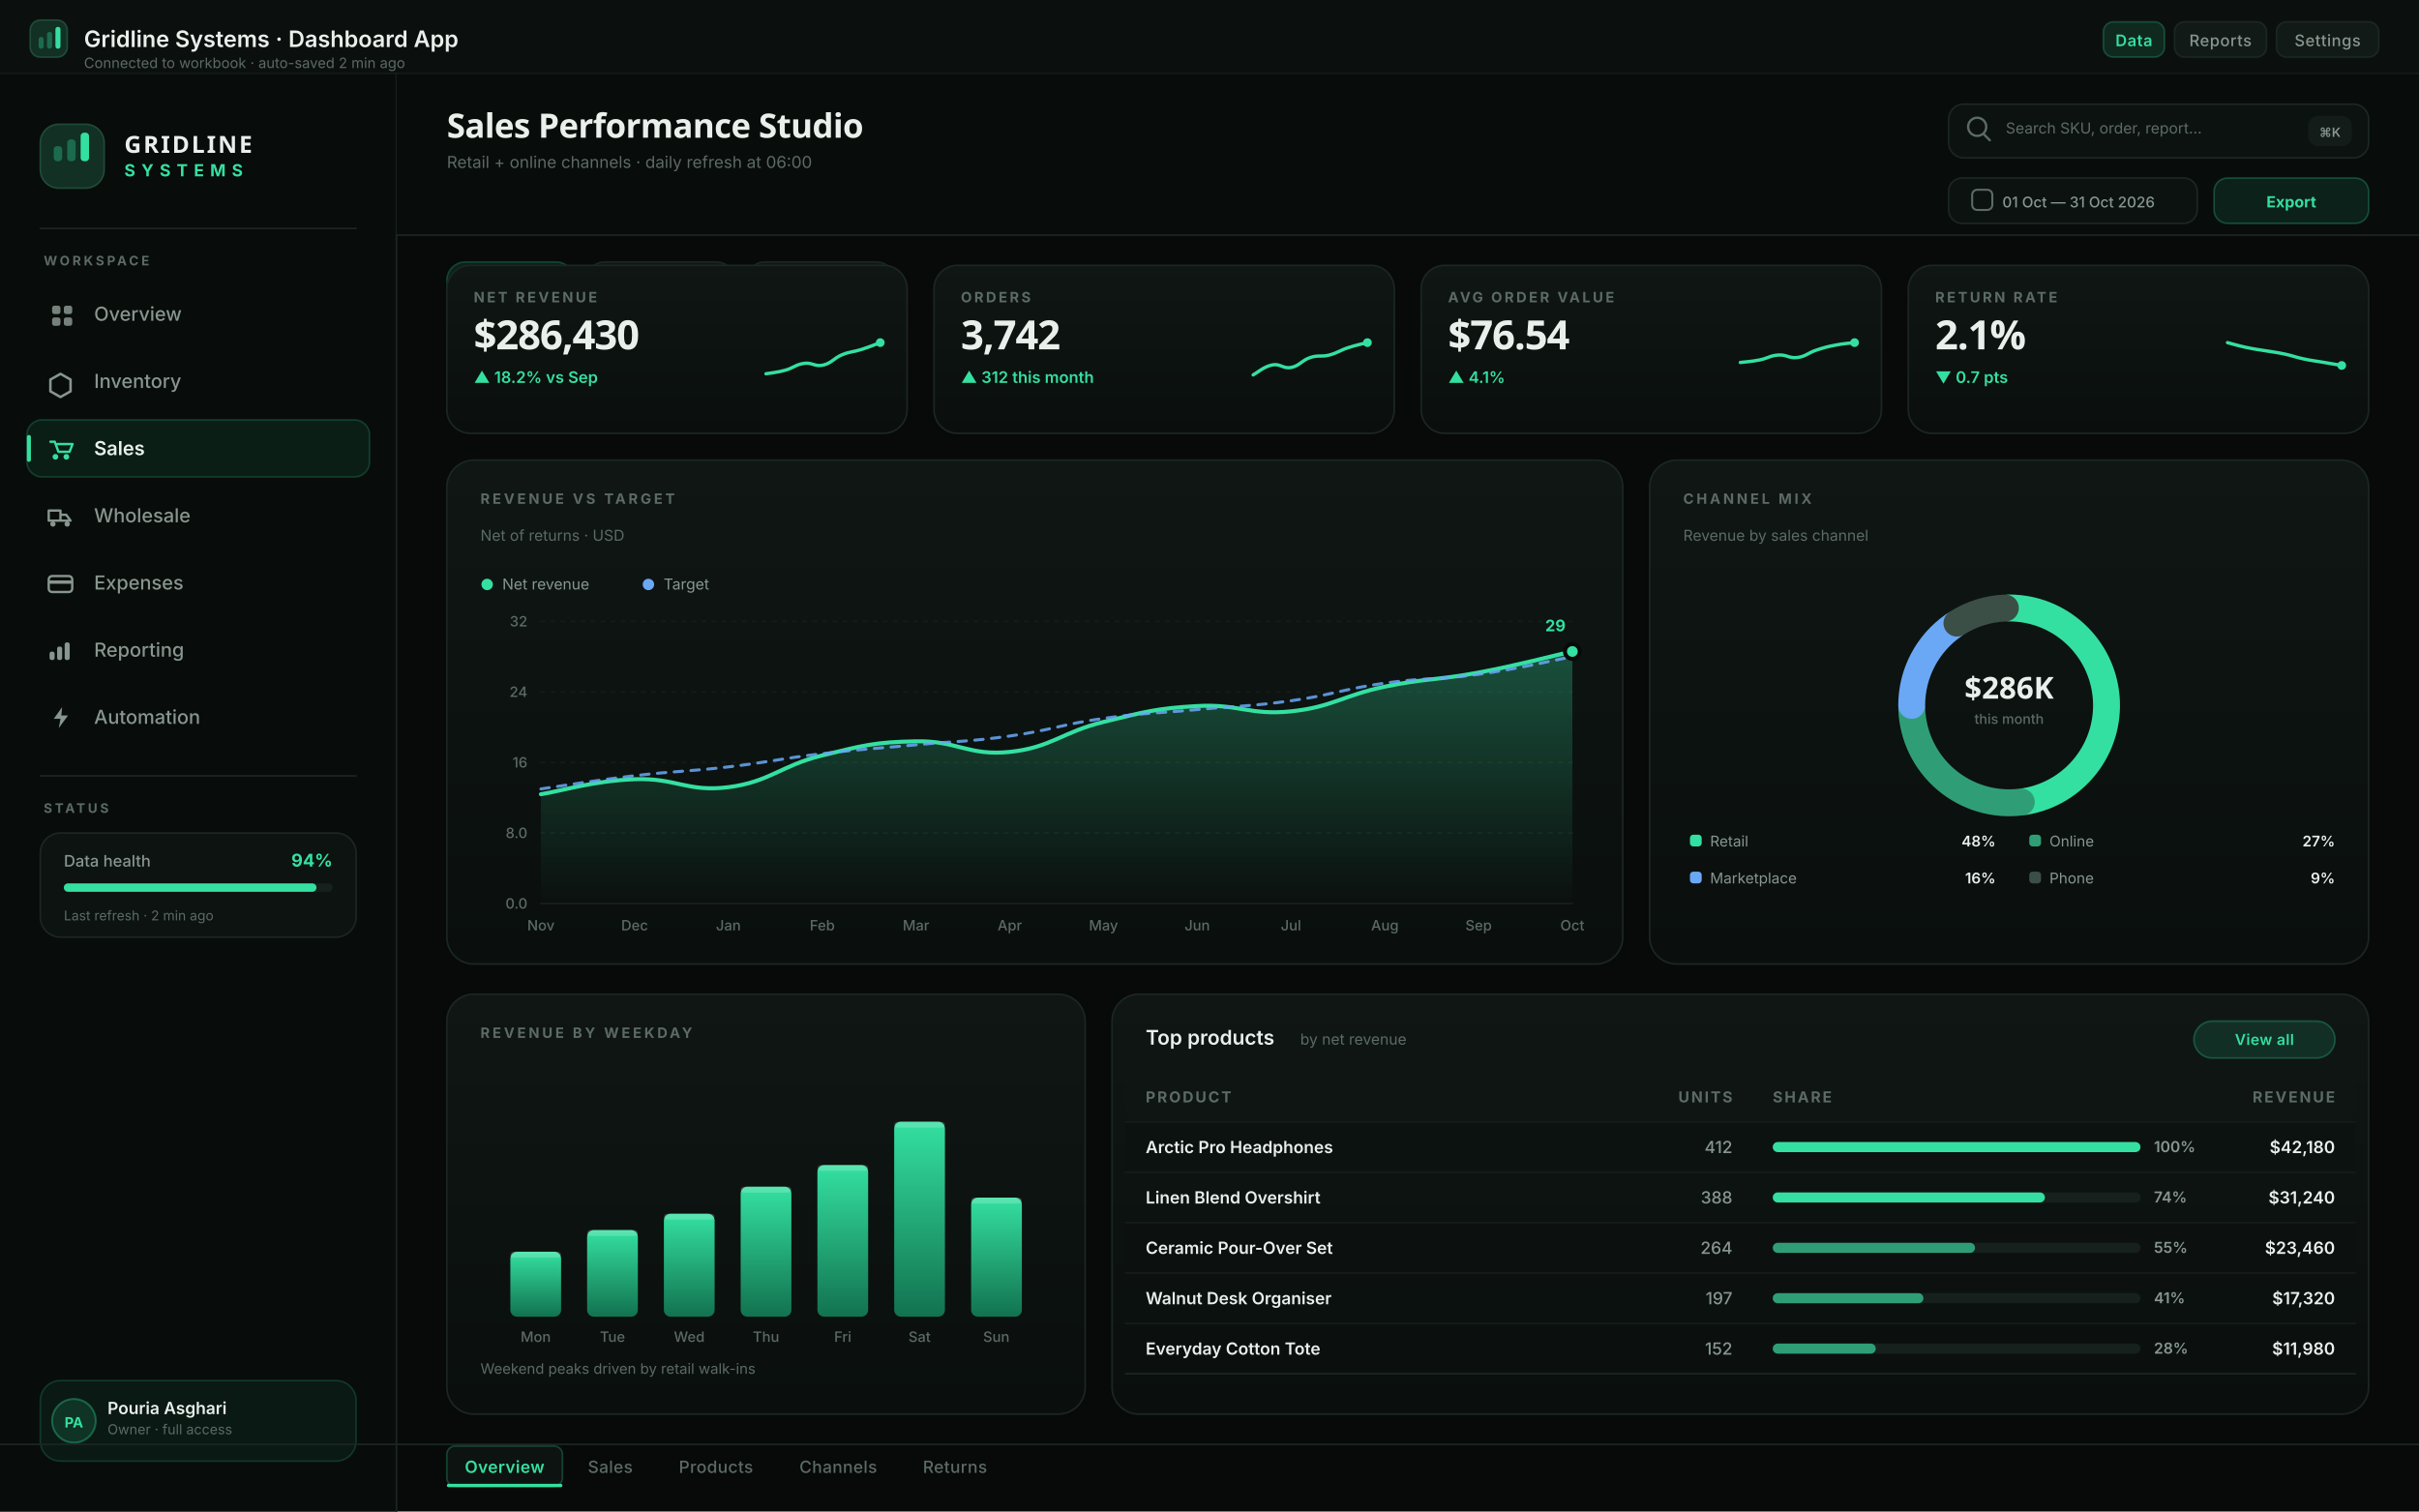
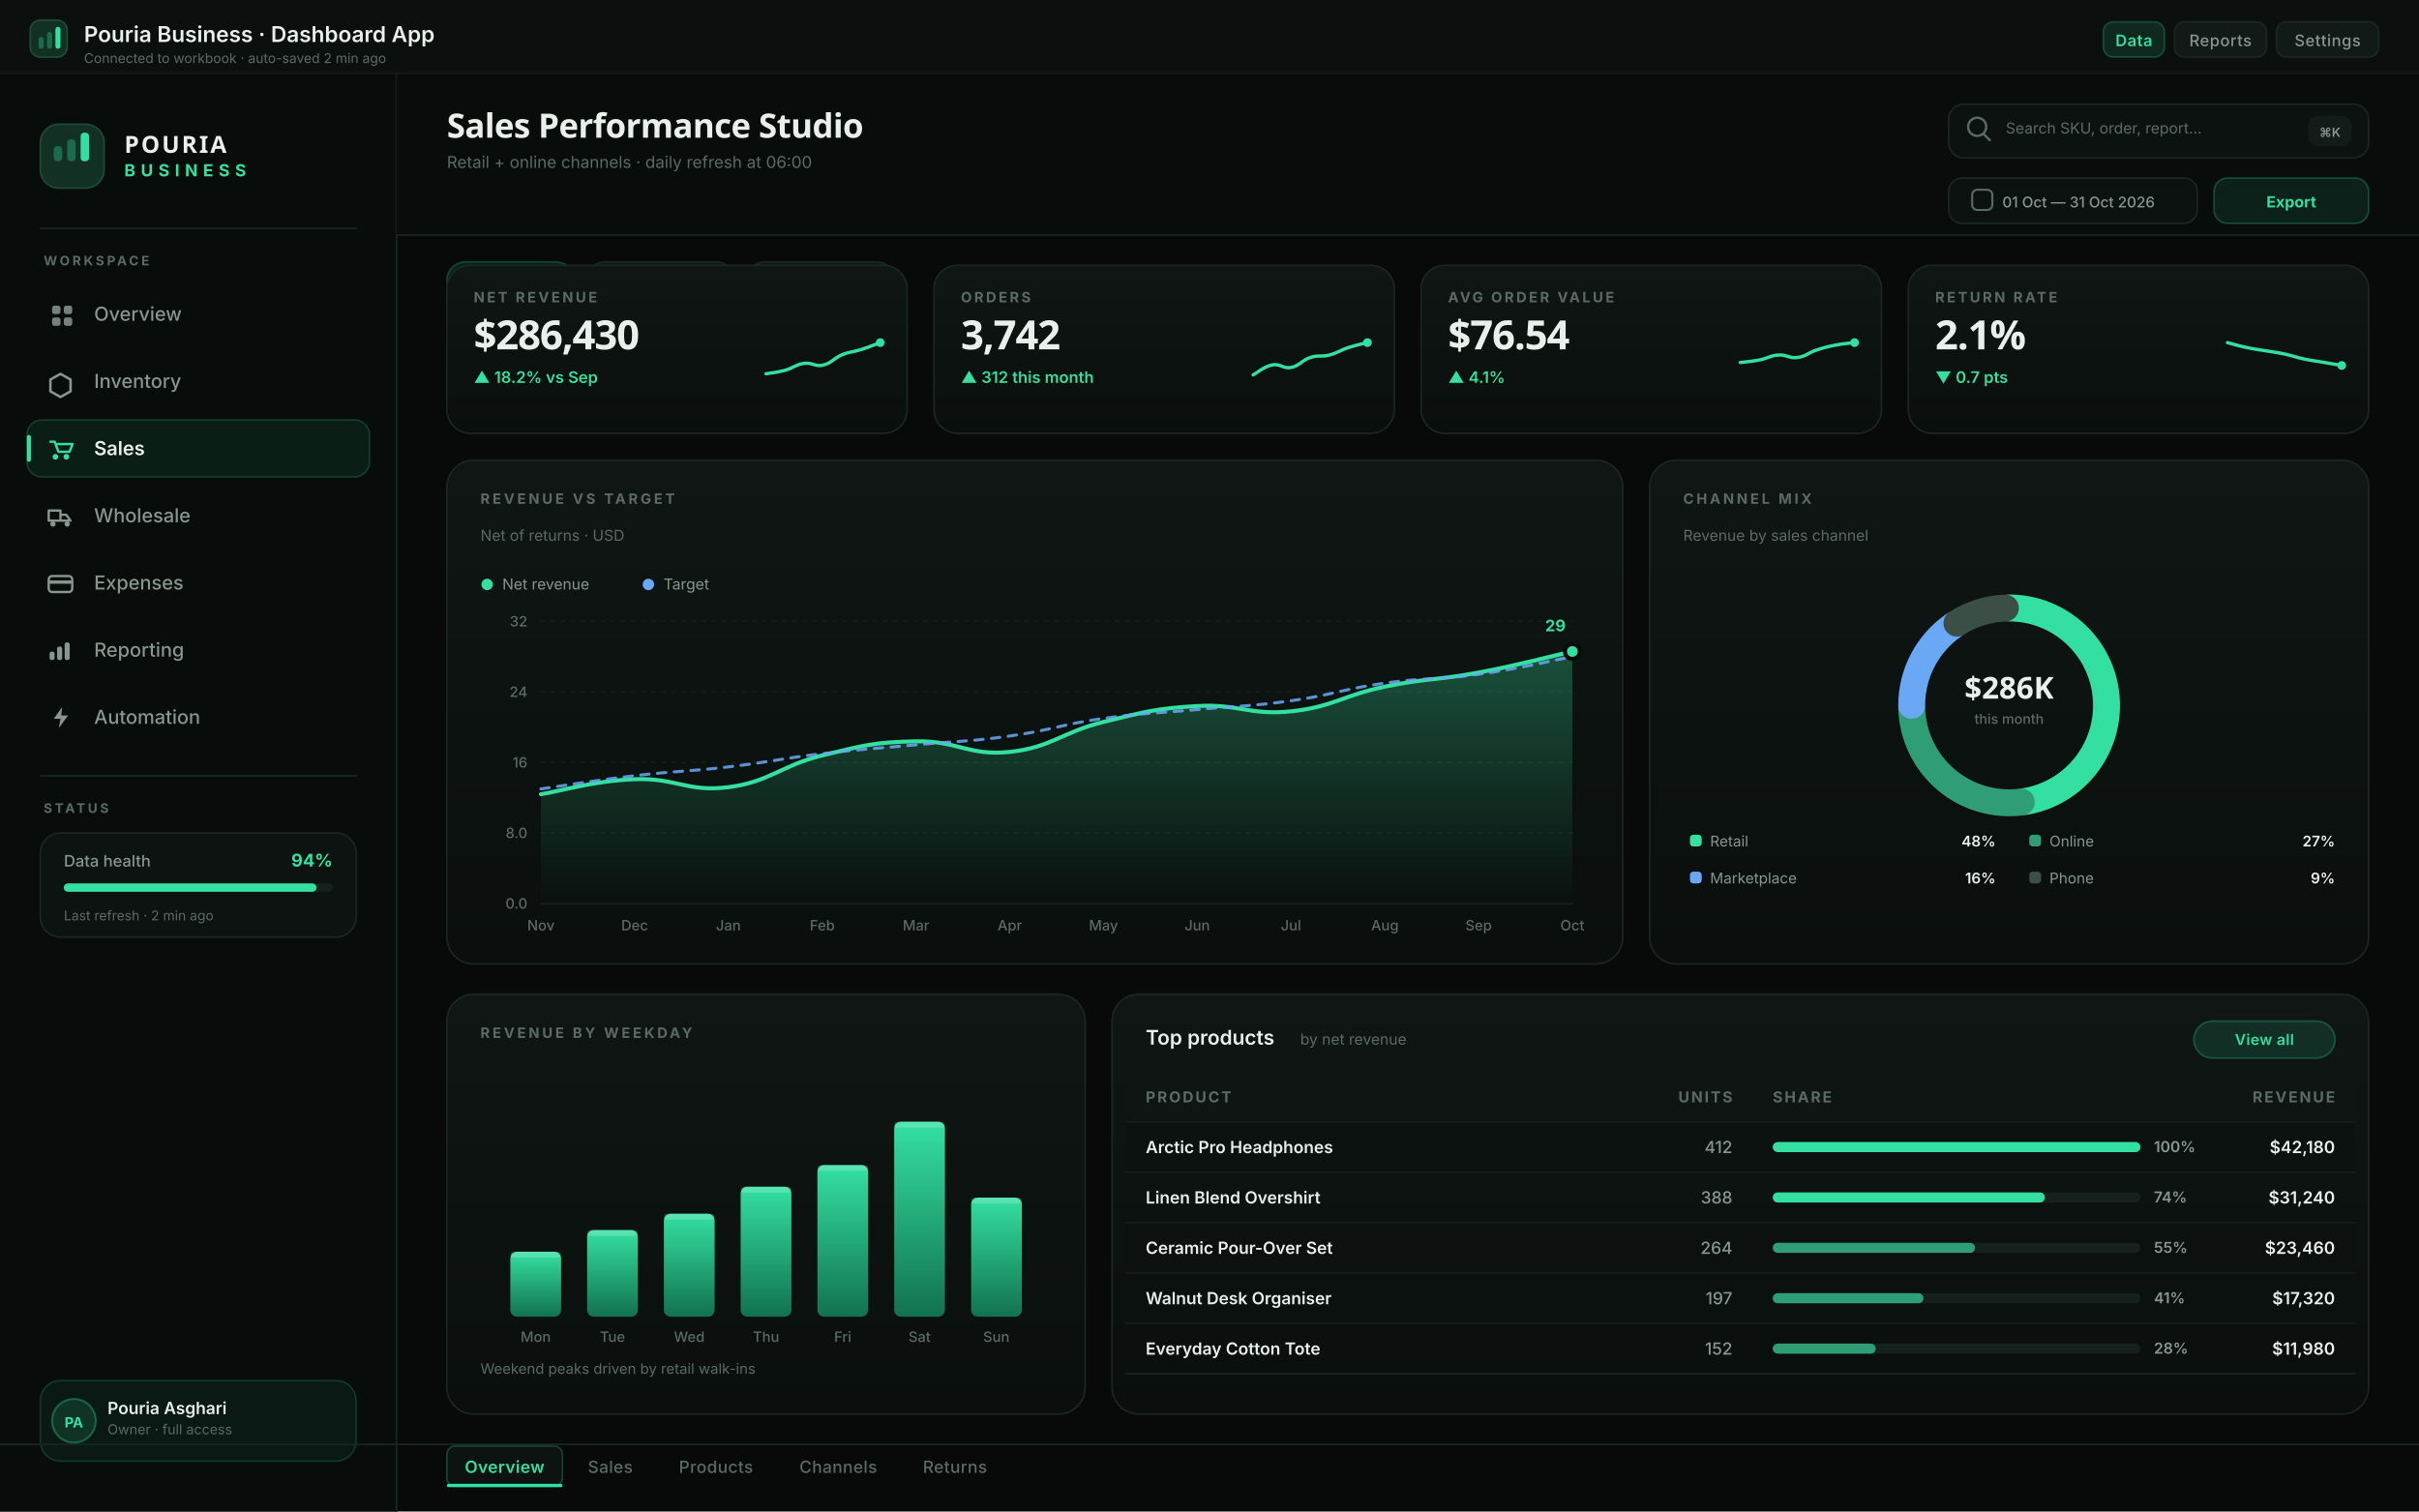
<svg xmlns="http://www.w3.org/2000/svg" width="1440" height="900" viewBox="0 0 1440 900" font-synthesis="none">
  <defs>
    <linearGradient id="fadeAcc" x1="0" y1="0" x2="0" y2="1">
      <stop offset="0" stop-color="#34e0a1" stop-opacity="0.30" />
      <stop offset="1" stop-color="#34e0a1" stop-opacity="0" />
    </linearGradient>
    <linearGradient id="fadeBlue" x1="0" y1="0" x2="0" y2="1">
      <stop offset="0" stop-color="#6aa8f6" stop-opacity="0.22" />
      <stop offset="1" stop-color="#6aa8f6" stop-opacity="0" />
    </linearGradient>
    <linearGradient id="accLine" x1="0" y1="0" x2="1" y2="0">
      <stop offset="0" stop-color="#1c6b4e" />
      <stop offset="1" stop-color="#34e0a1" />
    </linearGradient>
    <linearGradient id="panelGrad" x1="0" y1="0" x2="0" y2="1">
      <stop offset="0" stop-color="#0f1614" />
      <stop offset="1" stop-color="#0a0f0d" />
    </linearGradient>
    <linearGradient id="barGrad" x1="0" y1="1" x2="0" y2="0">
      <stop offset="0" stop-color="#12724f" />
      <stop offset="1" stop-color="#34e0a1" />
    </linearGradient>
    <filter id="glow" x="-40%" y="-40%" width="180%" height="180%">
      <feGaussianBlur stdDeviation="6" result="b" />
      <feMerge>
        <feMergeNode in="b" />
        <feMergeNode in="SourceGraphic" />
      </feMerge>
    </filter>
    <filter id="soft" x="-30%" y="-30%" width="160%" height="160%">
      <feGaussianBlur stdDeviation="14" />
    </filter>
    <clipPath id="cardClip">
      <rect x="0" y="0" width="4000" height="4000" rx="16" />
    </clipPath>
  </defs>
  <rect width="1440" height="900" fill="#070a09" />
  <rect x="0.0" y="0.0" width="1440.0" height="44.0" rx="0" fill="#0b100e" opacity="1" />
  <line x1="0.0" y1="44.0" x2="1440.0" y2="44.0" stroke="#1b2622" stroke-width="1" stroke-linecap="round" opacity="1" />
  <rect x="18.0" y="12.0" width="22.0" height="22.0" rx="6" fill="#123024" stroke="#1f4a38" stroke-width="1" opacity="1" />
  <rect x="23.0" y="22.0" width="3.0" height="7.0" rx="1.4" fill="#1c6b4e" opacity="1" />
  <rect x="28.0" y="19.0" width="3.0" height="10.0" rx="1.4" fill="#1c6b4e" opacity="1" />
  <rect x="33.0" y="16.0" width="3.0" height="13.0" rx="1.4" fill="#34e0a1" opacity="1" />
-   <text x="50.0" y="28.0" font-family="Inter" font-size="13.5" font-weight="600" fill="#e9f0ec" text-anchor="start" letter-spacing="0" opacity="1">Gridline Systems · Dashboard App</text>
-   <text x="50.0" y="40.5" font-family="Inter" font-size="8.5" font-weight="400" fill="#5c6a64" text-anchor="start" letter-spacing="0" opacity="1">Connected to workbook · auto-saved 2 min ago</text>
+   <text x="50.0" y="25.0" font-family="Inter" font-size="13" font-weight="600" fill="#e9f0ec" text-anchor="start" letter-spacing="0" opacity="1">Pouria Business · Dashboard App</text>
+   <text x="50.0" y="37.5" font-family="Inter" font-size="8" font-weight="400" fill="#5c6a64" text-anchor="start" letter-spacing="0" opacity="1">Connected to workbook · auto-saved 2 min ago</text>
  <rect x="1355.2" y="13.0" width="60.8" height="21.0" rx="6" fill="#121a17" stroke="#1b2622" stroke-width="1" opacity="1" />
  <text x="1385.6" y="27.5" font-family="Inter" font-size="9.5" font-weight="500" fill="#87968f" text-anchor="middle" letter-spacing="0.3" opacity="1">Settings</text>
  <rect x="1294.5" y="13.0" width="54.7" height="21.0" rx="6" fill="#121a17" stroke="#1b2622" stroke-width="1" opacity="1" />
  <text x="1321.8" y="27.5" font-family="Inter" font-size="9.5" font-weight="500" fill="#87968f" text-anchor="middle" letter-spacing="0.3" opacity="1">Reports</text>
  <rect x="1252.1" y="13.0" width="36.4" height="21.0" rx="6" fill="#34e0a11f" stroke="#34e0a13d" stroke-width="1" opacity="1" />
  <text x="1270.3" y="27.5" font-family="Inter" font-size="9.5" font-weight="600" fill="#34e0a1" text-anchor="middle" letter-spacing="0.3" opacity="1">Data</text>
  <rect x="0.0" y="44.0" width="236.0" height="856.0" rx="0" fill="#080c0a" opacity="1" />
  <line x1="236.0" y1="44.0" x2="236.0" y2="900.0" stroke="#1b2622" stroke-width="1" stroke-linecap="round" opacity="1" />
  <rect x="24.0" y="74.0" width="38.0" height="38.0" rx="11" fill="#123024" stroke="#1f4a38" stroke-width="1" opacity="1" />
  <rect x="32.0" y="87.0" width="5.0" height="9.0" rx="2" fill="#1c6b4e" opacity="1" />
  <rect x="40.0" y="83.0" width="5.0" height="13.0" rx="2" fill="#1c6b4e" opacity="1" />
  <rect x="48.0" y="79.0" width="5.0" height="17.0" rx="2" fill="#34e0a1" opacity="1" />
-   <text x="74.0" y="91.0" font-family="Space Grotesk" font-size="14" font-weight="700" fill="#e9f0ec" text-anchor="start" letter-spacing="1.2" opacity="1">GRIDLINE</text>
-   <text x="74.0" y="105.0" font-family="Inter" font-size="10" font-weight="700" fill="#34e0a1" text-anchor="start" letter-spacing="3.6" opacity="1">SYSTEMS</text>
+   <text x="74.0" y="91.0" font-family="Space Grotesk" font-size="14" font-weight="700" fill="#e9f0ec" text-anchor="start" letter-spacing="1.2" opacity="1">POURIA</text>
+   <text x="74.0" y="105.0" font-family="Inter" font-size="10" font-weight="700" fill="#34e0a1" text-anchor="start" letter-spacing="3.2" opacity="1">BUSINESS</text>
  <line x1="24.0" y1="136.0" x2="212.0" y2="136.0" stroke="#1b2622" stroke-width="1" stroke-linecap="round" opacity="1" />
  <text x="26.0" y="158.0" font-family="Inter" font-size="7.8" font-weight="700" fill="#5c6a64" text-anchor="start" letter-spacing="1.6" opacity="1">WORKSPACE</text>
  <rect x="31.0" y="182.0" width="5.0" height="5.0" rx="1.4" fill="#87968f" opacity="0.85" />
  <rect x="31.0" y="189.0" width="5.0" height="5.0" rx="1.4" fill="#87968f" opacity="0.85" />
  <rect x="38.0" y="182.0" width="5.0" height="5.0" rx="1.4" fill="#87968f" opacity="0.85" />
  <rect x="38.0" y="189.0" width="5.0" height="5.0" rx="1.4" fill="#87968f" opacity="0.85" />
  <text x="56.0" y="191.0" font-family="Inter" font-size="11.5" font-weight="500" fill="#87968f" text-anchor="start" letter-spacing="0" opacity="1">Overview</text>
  <path d="M30,226 l6,-3.4 6,3.4 v7 l-6,3.4 -6,-3.4z" fill="none" stroke="#87968f" stroke-width="1.5" stroke-linejoin="round" />
  <text x="56.0" y="231.0" font-family="Inter" font-size="11.5" font-weight="500" fill="#87968f" text-anchor="start" letter-spacing="0" opacity="1">Inventory</text>
  <rect x="16.0" y="250.0" width="204.0" height="34.0" rx="9" fill="#34e0a116" stroke="#34e0a133" stroke-width="1" opacity="1" />
  <rect x="16.0" y="259.0" width="2.4" height="16.0" rx="1.2" fill="#34e0a1" opacity="1" />
  <circle cx="33" cy="272" r="1.7" fill="#34e0a1" />
  <circle cx="39.5" cy="272" r="1.7" fill="#34e0a1" />
  <path d="M30,263 h2.6 l2.2,6 h6.6 l1.8,-4.6 h-9" fill="none" stroke="#34e0a1" stroke-width="1.4" stroke-linejoin="round" stroke-linecap="round" />
  <text x="56.0" y="271.0" font-family="Inter" font-size="11.5" font-weight="600" fill="#e9f0ec" text-anchor="start" letter-spacing="0" opacity="1">Sales</text>
  <path d="M29,304 h7 v6 h-7z M36,306.5 h3.4 l2.6,3.5 v0 h-6z" fill="none" stroke="#87968f" stroke-width="1.4" stroke-linejoin="round" />
  <circle cx="31.5" cy="312" r="1.6" fill="#87968f" />
  <circle cx="40" cy="312" r="1.6" fill="#87968f" />
  <text x="56.0" y="311.0" font-family="Inter" font-size="11.5" font-weight="500" fill="#87968f" text-anchor="start" letter-spacing="0" opacity="1">Wholesale</text>
  <rect x="29.0" y="343.0" width="14.0" height="9.5" rx="2" fill="none" stroke="#87968f" stroke-width="1.4" opacity="1" />
  <rect x="29.0" y="345.6" width="14.0" height="2.0" rx="1" fill="#87968f" opacity="1" />
  <text x="56.0" y="351.0" font-family="Inter" font-size="11.5" font-weight="500" fill="#87968f" text-anchor="start" letter-spacing="0" opacity="1">Expenses</text>
  <rect x="29.5" y="388.0" width="3.0" height="5.0" rx="1.2" fill="#87968f" opacity="1" />
  <rect x="34.0" y="385.0" width="3.0" height="8.0" rx="1.2" fill="#87968f" opacity="1" />
  <rect x="38.5" y="382.5" width="3.0" height="10.5" rx="1.2" fill="#87968f" opacity="1" />
  <text x="56.0" y="391.0" font-family="Inter" font-size="11.5" font-weight="500" fill="#87968f" text-anchor="start" letter-spacing="0" opacity="1">Reporting</text>
  <path d="M37,421 l-5,7 h4 l-1,5.5 5.5,-7.5 h-4z" fill="#87968f" />
  <text x="56.0" y="431.0" font-family="Inter" font-size="11.5" font-weight="500" fill="#87968f" text-anchor="start" letter-spacing="0" opacity="1">Automation</text>
  <line x1="24.0" y1="462.0" x2="212.0" y2="462.0" stroke="#1b2622" stroke-width="1" stroke-linecap="round" opacity="1" />
  <text x="26.0" y="484.0" font-family="Inter" font-size="7.8" font-weight="700" fill="#5c6a64" text-anchor="start" letter-spacing="1.6" opacity="1">STATUS</text>
  <rect x="24.0" y="496.0" width="188.0" height="62.0" rx="12" fill="#0c1311" stroke="#1b2622" stroke-width="1" opacity="1" />
  <text x="38.0" y="516.0" font-family="Inter" font-size="9.5" font-weight="500" fill="#87968f" text-anchor="start" letter-spacing="0" opacity="1">Data health</text>
  <text x="198.0" y="516.0" font-family="Inter" font-size="10.5" font-weight="700" fill="#34e0a1" text-anchor="end" letter-spacing="0" opacity="1">94%</text>
  <rect x="38.0" y="526.0" width="160.0" height="5.0" rx="2.5" fill="#16211d" opacity="1" />
  <rect x="38.0" y="526.0" width="150.4" height="5.0" rx="2.5" fill="#34e0a1" opacity="1" />
  <text x="38.0" y="548.0" font-family="Inter" font-size="8" font-weight="400" fill="#5c6a64" text-anchor="start" letter-spacing="0" opacity="1">Last refresh · 2 min ago</text>
  <rect x="24.0" y="822.0" width="188.0" height="48.0" rx="12" fill="#34e0a110" stroke="#34e0a12e" stroke-width="1" opacity="1" />
  <circle cx="44.0" cy="846.0" r="13.0" fill="#34e0a122" stroke="#34e0a155" stroke-width="1.2" opacity="1" />
  <text x="44.0" y="850.0" font-family="Inter" font-size="8.5" font-weight="700" fill="#34e0a1" text-anchor="middle" letter-spacing="0" opacity="1">PA</text>
  <text x="64.0" y="842.0" font-family="Inter" font-size="10" font-weight="600" fill="#e9f0ec" text-anchor="start" letter-spacing="0" opacity="1">Pouria Asghari</text>
  <text x="64.0" y="854.0" font-family="Inter" font-size="8.2" font-weight="400" fill="#5c6a64" text-anchor="start" letter-spacing="0" opacity="1">Owner · full access</text>
  <rect x="236.0" y="44.0" width="1204.0" height="96.0" rx="0" fill="#080c0a" opacity="1" />
  <text x="266.0" y="82.0" font-family="Space Grotesk" font-size="20" font-weight="600" fill="#e9f0ec" text-anchor="start" letter-spacing="-0.3" opacity="1">Sales Performance Studio</text>
  <text x="266.0" y="100.0" font-family="Inter" font-size="9.8" font-weight="400" fill="#5c6a64" text-anchor="start" letter-spacing="0" opacity="1">Retail + online channels · daily refresh at 06:00</text>
  <rect x="1160.0" y="62.0" width="250.0" height="32.0" rx="9" fill="#0c1210" stroke="#1b2622" stroke-width="1" opacity="1" />
  <circle cx="1177.0" cy="75.5" r="5.4" fill="none" stroke="#5c6a64" stroke-width="1.4" opacity="1" />
  <line x1="1181.0" y1="80.0" x2="1184.5" y2="83.5" stroke="#5c6a64" stroke-width="1.4" stroke-linecap="round" opacity="1" />
  <text x="1194.0" y="79.5" font-family="Inter" font-size="9" font-weight="400" fill="#5c6a64" text-anchor="start" letter-spacing="0" opacity="1">Search SKU, order, report…</text>
  <rect x="1374.0" y="69.0" width="26.0" height="18.0" rx="6" fill="#131c19" opacity="1" />
  <text x="1387.0" y="81.5" font-family="Inter" font-size="7.6" font-weight="600" fill="#87968f" text-anchor="middle" letter-spacing="0" opacity="1">⌘K</text>
  <rect x="1160.0" y="106.0" width="148.0" height="27.0" rx="8" fill="#0c1210" stroke="#1b2622" stroke-width="1" opacity="1" />
  <rect x="1174.0" y="113.0" width="12.0" height="12.0" rx="3" fill="none" stroke="#5c6a64" stroke-width="1.2" opacity="1" />
  <text x="1192.0" y="123.5" font-family="Inter" font-size="8.8" font-weight="500" fill="#87968f" text-anchor="start" letter-spacing="0" opacity="1">01 Oct — 31 Oct 2026</text>
  <rect x="1318.0" y="106.0" width="92.0" height="27.0" rx="8" fill="#34e0a11a" stroke="#34e0a144" stroke-width="1" opacity="1" />
  <text x="1364.0" y="123.5" font-family="Inter" font-size="9.2" font-weight="700" fill="#34e0a1" text-anchor="middle" letter-spacing="0" opacity="1">Export</text>
  <line x1="236.0" y1="140.0" x2="1440.0" y2="140.0" stroke="#1b2622" stroke-width="1" stroke-linecap="round" opacity="1" />
  <rect x="266.0" y="156.0" width="76.0" height="22.0" rx="11" fill="#34e0a11c" stroke="#34e0a13a" stroke-width="1" opacity="1" />
  <text x="304.0" y="170.6" font-family="Inter" font-size="9.5" font-weight="600" fill="#34e0a1" text-anchor="middle" letter-spacing="0" opacity="1">This month</text>
  <rect x="349.0" y="156.0" width="88.4" height="22.0" rx="11" fill="#101715" stroke="#1b2622" stroke-width="1" opacity="1" />
  <text x="393.2" y="170.6" font-family="Inter" font-size="9.5" font-weight="500" fill="#87968f" text-anchor="middle" letter-spacing="0" opacity="1">Last 90 days</text>
  <rect x="444.4" y="156.0" width="88.4" height="22.0" rx="11" fill="#101715" stroke="#1b2622" stroke-width="1" opacity="1" />
  <text x="488.6" y="170.6" font-family="Inter" font-size="9.5" font-weight="500" fill="#87968f" text-anchor="middle" letter-spacing="0" opacity="1">Year to date</text>
  <rect x="266.0" y="158.0" width="274.0" height="100.0" rx="14" fill="url(#panelGrad)" stroke="#1b2622" stroke-width="1" opacity="1" />
  <text x="282.0" y="180.0" font-family="Inter" font-size="8.5" font-weight="700" fill="#5c6a64" text-anchor="start" letter-spacing="1.4" opacity="1">NET REVENUE</text>
  <text x="282.0" y="208.0" font-family="Space Grotesk" font-size="24" font-weight="600" fill="#e9f0ec" text-anchor="start" letter-spacing="-0.6" opacity="1">$286,430</text>
  <text x="282.0" y="228.0" font-family="Inter" font-size="9.5" font-weight="600" fill="#34e0a1" text-anchor="start" letter-spacing="0" opacity="1">▲ 18.2% vs Sep</text>
  <path d="M456.00,222.55 C458.49,222.09 462.35,221.84 467.33,220.48 C472.32,219.12 473.68,217.04 478.67,216.36 C483.65,215.68 485.01,218.53 490.00,217.39 C494.99,216.26 496.35,213.25 501.33,211.21 C506.32,209.17 507.68,209.71 512.67,208.12 C517.65,206.53 521.51,204.91 524.00,204.00" fill="none" stroke="#34e0a1" stroke-width="2" stroke-linecap="round" />
  <circle cx="524.0" cy="204.0" r="2.6" fill="#34e0a1" opacity="1" />
  <rect x="556.0" y="158.0" width="274.0" height="100.0" rx="14" fill="url(#panelGrad)" stroke="#1b2622" stroke-width="1" opacity="1" />
  <text x="572.0" y="180.0" font-family="Inter" font-size="8.5" font-weight="700" fill="#5c6a64" text-anchor="start" letter-spacing="1.4" opacity="1">ORDERS</text>
  <text x="572.0" y="208.0" font-family="Space Grotesk" font-size="24" font-weight="600" fill="#e9f0ec" text-anchor="start" letter-spacing="-0.6" opacity="1">3,742</text>
  <text x="572.0" y="228.0" font-family="Inter" font-size="9.5" font-weight="600" fill="#34e0a1" text-anchor="start" letter-spacing="0" opacity="1">▲ 312 this month</text>
  <path d="M746.00,223.22 C748.49,221.92 752.35,218.28 757.33,217.30 C762.32,216.33 763.68,219.76 768.67,218.78 C773.65,217.81 775.01,214.50 780.00,212.87 C784.99,211.24 786.35,212.69 791.33,211.39 C796.32,210.09 797.68,208.58 802.67,206.96 C807.65,205.33 811.51,204.65 814.00,204.00" fill="none" stroke="#34e0a1" stroke-width="2" stroke-linecap="round" />
  <circle cx="814.0" cy="204.0" r="2.6" fill="#34e0a1" opacity="1" />
  <rect x="846.0" y="158.0" width="274.0" height="100.0" rx="14" fill="url(#panelGrad)" stroke="#1b2622" stroke-width="1" opacity="1" />
  <text x="862.0" y="180.0" font-family="Inter" font-size="8.5" font-weight="700" fill="#5c6a64" text-anchor="start" letter-spacing="1.4" opacity="1">AVG ORDER VALUE</text>
  <text x="862.0" y="208.0" font-family="Space Grotesk" font-size="24" font-weight="600" fill="#e9f0ec" text-anchor="start" letter-spacing="-0.6" opacity="1">$76.54</text>
  <text x="862.0" y="228.0" font-family="Inter" font-size="9.5" font-weight="600" fill="#34e0a1" text-anchor="start" letter-spacing="0" opacity="1">▲ 4.1%</text>
  <path d="M1036.00,215.83 C1038.49,215.50 1042.35,215.32 1047.33,214.35 C1052.32,213.37 1053.68,211.72 1058.67,211.39 C1063.65,211.07 1065.01,213.52 1070.00,212.87 C1074.99,212.22 1076.35,210.06 1081.33,208.43 C1086.32,206.81 1087.68,206.45 1092.67,205.48 C1097.65,204.50 1101.51,204.33 1104.00,204.00" fill="none" stroke="#34e0a1" stroke-width="2" stroke-linecap="round" />
  <circle cx="1104.0" cy="204.0" r="2.6" fill="#34e0a1" opacity="1" />
  <rect x="1136.0" y="158.0" width="274.0" height="100.0" rx="14" fill="url(#panelGrad)" stroke="#1b2622" stroke-width="1" opacity="1" />
  <text x="1152.0" y="180.0" font-family="Inter" font-size="8.5" font-weight="700" fill="#5c6a64" text-anchor="start" letter-spacing="1.4" opacity="1">RETURN RATE</text>
  <text x="1152.0" y="208.0" font-family="Space Grotesk" font-size="24" font-weight="600" fill="#e9f0ec" text-anchor="start" letter-spacing="-0.6" opacity="1">2.1%</text>
  <text x="1152.0" y="228.0" font-family="Inter" font-size="9.5" font-weight="600" fill="#34e0a1" text-anchor="start" letter-spacing="0" opacity="1">▼ 0.7 pts</text>
  <path d="M1326.00,204.00 C1328.49,204.64 1332.35,205.85 1337.33,206.91 C1342.32,207.98 1343.68,208.00 1348.67,208.86 C1353.65,209.71 1355.01,209.73 1360.00,210.80 C1364.99,211.87 1366.35,212.65 1371.33,213.71 C1376.32,214.78 1377.68,214.80 1382.67,215.66 C1387.65,216.51 1391.51,217.17 1394.00,217.60" fill="none" stroke="#34e0a1" stroke-width="2" stroke-linecap="round" />
  <circle cx="1394.0" cy="217.6" r="2.6" fill="#34e0a1" opacity="1" />
  <rect x="266.0" y="274.0" width="700.0" height="300.0" rx="16" fill="url(#panelGrad)" stroke="#1b2622" stroke-width="1" opacity="1" />
  <text x="286.0" y="300.0" font-family="Inter" font-size="8.5" font-weight="700" fill="#5c6a64" text-anchor="start" letter-spacing="1.6" opacity="1">REVENUE VS TARGET</text>
  <text x="286.0" y="322.0" font-family="Inter" font-size="9" font-weight="400" fill="#5c6a64" text-anchor="start" letter-spacing="0" opacity="1">Net of returns · USD</text>
  <circle cx="290.0" cy="348.0" r="3.4" fill="#34e0a1" opacity="1" />
  <text x="299.0" y="351.0" font-family="Inter" font-size="9" font-weight="400" fill="#87968f" text-anchor="start" letter-spacing="0" opacity="1">Net revenue</text>
  <circle cx="386.0" cy="348.0" r="3.4" fill="#6aa8f6" opacity="1" />
  <text x="395.0" y="351.0" font-family="Inter" font-size="9" font-weight="400" fill="#87968f" text-anchor="start" letter-spacing="0" opacity="1">Target</text>
  <line x1="322.0" y1="538.0" x2="936.0" y2="538.0" stroke="#16201c" stroke-width="1" stroke-linecap="round" opacity="1" />
  <text x="314.0" y="541.0" font-family="Inter" font-size="8.5" font-weight="500" fill="#5c6a64" text-anchor="end" letter-spacing="0" opacity="1">0.0</text>
  <line x1="322.0" y1="496.0" x2="936.0" y2="496.0" stroke="#16201c" stroke-width="1" stroke-linecap="round" stroke-dasharray="2 4" opacity="0.75" />
  <text x="314.0" y="499.0" font-family="Inter" font-size="8.5" font-weight="500" fill="#5c6a64" text-anchor="end" letter-spacing="0" opacity="1">8.0</text>
  <line x1="322.0" y1="454.0" x2="936.0" y2="454.0" stroke="#16201c" stroke-width="1" stroke-linecap="round" stroke-dasharray="2 4" opacity="0.75" />
  <text x="314.0" y="457.0" font-family="Inter" font-size="8.5" font-weight="500" fill="#5c6a64" text-anchor="end" letter-spacing="0" opacity="1">16</text>
  <line x1="322.0" y1="412.0" x2="936.0" y2="412.0" stroke="#16201c" stroke-width="1" stroke-linecap="round" stroke-dasharray="2 4" opacity="0.75" />
  <text x="314.0" y="415.0" font-family="Inter" font-size="8.5" font-weight="500" fill="#5c6a64" text-anchor="end" letter-spacing="0" opacity="1">24</text>
  <line x1="322.0" y1="370.0" x2="936.0" y2="370.0" stroke="#16201c" stroke-width="1" stroke-linecap="round" stroke-dasharray="2 4" opacity="0.75" />
  <text x="314.0" y="373.0" font-family="Inter" font-size="8.5" font-weight="500" fill="#5c6a64" text-anchor="end" letter-spacing="0" opacity="1">32</text>
  <path d="M322.00,472.90 C334.28,470.94 353.26,464.90 377.82,463.98 C402.38,463.05 409.08,471.82 433.64,468.70 C458.20,465.58 464.89,455.81 489.45,449.80 C514.01,443.79 520.71,441.86 545.27,441.40 C569.83,440.94 576.53,450.24 601.09,447.70 C625.65,445.16 632.35,435.86 656.91,429.85 C681.47,423.84 688.17,421.79 712.73,420.40 C737.29,419.01 743.99,426.09 768.55,423.55 C793.11,421.01 799.80,413.93 824.36,408.85 C848.92,403.77 855.62,405.07 880.18,400.45 C904.74,395.83 923.72,390.62 936.00,387.85 L936.00,538.00 L322.00,538.00 Z" fill="url(#fadeAcc)" />
  <path d="M322.00,472.90 C334.28,470.94 353.26,464.90 377.82,463.98 C402.38,463.05 409.08,471.82 433.64,468.70 C458.20,465.58 464.89,455.81 489.45,449.80 C514.01,443.79 520.71,441.86 545.27,441.40 C569.83,440.94 576.53,450.24 601.09,447.70 C625.65,445.16 632.35,435.86 656.91,429.85 C681.47,423.84 688.17,421.79 712.73,420.40 C737.29,419.01 743.99,426.09 768.55,423.55 C793.11,421.01 799.80,413.93 824.36,408.85 C848.92,403.77 855.62,405.07 880.18,400.45 C904.74,395.83 923.72,390.62 936.00,387.85" fill="none" stroke="#34e0a1" stroke-width="2.4" stroke-linecap="round" />
  <path d="M322.00,469.75 C334.28,468.02 353.26,464.76 377.82,461.88 C402.38,458.99 409.08,459.51 433.64,456.62 C458.20,453.74 464.89,451.64 489.45,448.75 C514.01,445.86 520.71,445.81 545.27,443.50 C569.83,441.19 576.53,441.71 601.09,438.25 C625.65,434.79 632.35,431.21 656.91,427.75 C681.47,424.29 688.17,424.81 712.73,422.50 C737.29,420.19 743.99,420.71 768.55,417.25 C793.11,413.79 799.80,410.21 824.36,406.75 C848.92,403.29 855.62,404.96 880.18,401.50 C904.74,398.04 923.72,393.31 936.00,391.00" fill="none" stroke="#6aa8f6" stroke-width="1.8" stroke-dasharray="5 5" stroke-linecap="round" opacity="0.85" />
  <circle cx="936.0" cy="387.9" r="4.4" fill="#34e0a1" stroke="#070a09" stroke-width="2.4" opacity="1" />
  <text x="932.0" y="375.9" font-family="Inter" font-size="9.5" font-weight="700" fill="#34e0a1" text-anchor="end" letter-spacing="0" opacity="1">29</text>
  <text x="322.0" y="554.0" font-family="Inter" font-size="8.5" font-weight="500" fill="#5c6a64" text-anchor="middle" letter-spacing="0" opacity="1">Nov</text>
  <text x="377.8" y="554.0" font-family="Inter" font-size="8.5" font-weight="500" fill="#5c6a64" text-anchor="middle" letter-spacing="0" opacity="1">Dec</text>
  <text x="433.6" y="554.0" font-family="Inter" font-size="8.5" font-weight="500" fill="#5c6a64" text-anchor="middle" letter-spacing="0" opacity="1">Jan</text>
  <text x="489.5" y="554.0" font-family="Inter" font-size="8.5" font-weight="500" fill="#5c6a64" text-anchor="middle" letter-spacing="0" opacity="1">Feb</text>
  <text x="545.3" y="554.0" font-family="Inter" font-size="8.5" font-weight="500" fill="#5c6a64" text-anchor="middle" letter-spacing="0" opacity="1">Mar</text>
  <text x="601.1" y="554.0" font-family="Inter" font-size="8.5" font-weight="500" fill="#5c6a64" text-anchor="middle" letter-spacing="0" opacity="1">Apr</text>
  <text x="656.9" y="554.0" font-family="Inter" font-size="8.5" font-weight="500" fill="#5c6a64" text-anchor="middle" letter-spacing="0" opacity="1">May</text>
  <text x="712.7" y="554.0" font-family="Inter" font-size="8.5" font-weight="500" fill="#5c6a64" text-anchor="middle" letter-spacing="0" opacity="1">Jun</text>
  <text x="768.5" y="554.0" font-family="Inter" font-size="8.5" font-weight="500" fill="#5c6a64" text-anchor="middle" letter-spacing="0" opacity="1">Jul</text>
  <text x="824.4" y="554.0" font-family="Inter" font-size="8.5" font-weight="500" fill="#5c6a64" text-anchor="middle" letter-spacing="0" opacity="1">Aug</text>
  <text x="880.2" y="554.0" font-family="Inter" font-size="8.5" font-weight="500" fill="#5c6a64" text-anchor="middle" letter-spacing="0" opacity="1">Sep</text>
  <text x="936.0" y="554.0" font-family="Inter" font-size="8.5" font-weight="500" fill="#5c6a64" text-anchor="middle" letter-spacing="0" opacity="1">Oct</text>
  <rect x="982.0" y="274.0" width="428.0" height="300.0" rx="16" fill="url(#panelGrad)" stroke="#1b2622" stroke-width="1" opacity="1" />
  <text x="1002.0" y="300.0" font-family="Inter" font-size="8.5" font-weight="700" fill="#5c6a64" text-anchor="start" letter-spacing="1.6" opacity="1">CHANNEL MIX</text>
  <text x="1002.0" y="322.0" font-family="Inter" font-size="9" font-weight="400" fill="#5c6a64" text-anchor="start" letter-spacing="0" opacity="1">Revenue by sales channel</text>
  <circle cx="1196.0" cy="420.0" r="58.0" fill="none" stroke="#151f1b" stroke-width="16" opacity="1" />
  <path d="M1196.00,362.00 A58,58 0 0 1 1205.47,477.22" stroke="#34e0a1" stroke-width="16" fill="none" stroke-linecap="round" />
  <path d="M1203.27,477.54 A58,58 0 0 1 1138.04,422.23" stroke="#2f9e77" stroke-width="16" fill="none" stroke-linecap="round" />
  <path d="M1138.00,420.00 A58,58 0 0 1 1163.07,372.26" stroke="#6aa8f6" stroke-width="16" fill="none" stroke-linecap="round" />
  <path d="M1164.92,371.03 A58,58 0 0 1 1193.77,362.04" stroke="#3b4f47" stroke-width="16" fill="none" stroke-linecap="round" />
  <text x="1196.0" y="416.0" font-family="Space Grotesk" font-size="18" font-weight="600" fill="#e9f0ec" text-anchor="middle" letter-spacing="0" opacity="1">$286K</text>
  <text x="1196.0" y="431.0" font-family="Inter" font-size="8.2" font-weight="500" fill="#5c6a64" text-anchor="middle" letter-spacing="0" opacity="1">this month</text>
  <rect x="1006.0" y="497.0" width="7.0" height="7.0" rx="2" fill="#34e0a1" opacity="1" />
  <text x="1018.0" y="504.0" font-family="Inter" font-size="8.8" font-weight="400" fill="#87968f" text-anchor="start" letter-spacing="0" opacity="1">Retail</text>
  <text x="1188.0" y="504.0" font-family="Inter" font-size="8.8" font-weight="600" fill="#e9f0ec" text-anchor="end" letter-spacing="0" opacity="1">48%</text>
  <rect x="1208.0" y="497.0" width="7.0" height="7.0" rx="2" fill="#2f9e77" opacity="1" />
  <text x="1220.0" y="504.0" font-family="Inter" font-size="8.8" font-weight="400" fill="#87968f" text-anchor="start" letter-spacing="0" opacity="1">Online</text>
  <text x="1390.0" y="504.0" font-family="Inter" font-size="8.8" font-weight="600" fill="#e9f0ec" text-anchor="end" letter-spacing="0" opacity="1">27%</text>
  <rect x="1006.0" y="519.0" width="7.0" height="7.0" rx="2" fill="#6aa8f6" opacity="1" />
  <text x="1018.0" y="526.0" font-family="Inter" font-size="8.8" font-weight="400" fill="#87968f" text-anchor="start" letter-spacing="0" opacity="1">Marketplace</text>
  <text x="1188.0" y="526.0" font-family="Inter" font-size="8.8" font-weight="600" fill="#e9f0ec" text-anchor="end" letter-spacing="0" opacity="1">16%</text>
  <rect x="1208.0" y="519.0" width="7.0" height="7.0" rx="2" fill="#3b4f47" opacity="1" />
  <text x="1220.0" y="526.0" font-family="Inter" font-size="8.8" font-weight="400" fill="#87968f" text-anchor="start" letter-spacing="0" opacity="1">Phone</text>
  <text x="1390.0" y="526.0" font-family="Inter" font-size="8.8" font-weight="600" fill="#e9f0ec" text-anchor="end" letter-spacing="0" opacity="1">9%</text>
  <rect x="266.0" y="592.0" width="380.0" height="250.0" rx="16" fill="url(#panelGrad)" stroke="#1b2622" stroke-width="1" opacity="1" />
  <text x="286.0" y="618.0" font-family="Inter" font-size="8.5" font-weight="700" fill="#5c6a64" text-anchor="start" letter-spacing="1.6" opacity="1">REVENUE BY WEEKDAY</text>
  <rect x="303.8" y="745.3" width="30.2" height="38.7" rx="4" fill="url(#barGrad)" opacity="1" />
  <rect x="303.8" y="745.3" width="30.2" height="3.5" rx="2" fill="#ffffff" opacity="0.18" />
  <text x="318.9" y="799.0" font-family="Inter" font-size="8.5" font-weight="500" fill="#5c6a64" text-anchor="middle" letter-spacing="0" opacity="1">Mon</text>
  <rect x="349.5" y="732.4" width="30.2" height="51.6" rx="4" fill="url(#barGrad)" opacity="1" />
  <rect x="349.5" y="732.4" width="30.2" height="3.5" rx="2" fill="#ffffff" opacity="0.18" />
  <text x="364.6" y="799.0" font-family="Inter" font-size="8.5" font-weight="500" fill="#5c6a64" text-anchor="middle" letter-spacing="0" opacity="1">Tue</text>
  <rect x="395.2" y="722.7" width="30.2" height="61.3" rx="4" fill="url(#barGrad)" opacity="1" />
  <rect x="395.2" y="722.7" width="30.2" height="3.5" rx="2" fill="#ffffff" opacity="0.18" />
  <text x="410.3" y="799.0" font-family="Inter" font-size="8.5" font-weight="500" fill="#5c6a64" text-anchor="middle" letter-spacing="0" opacity="1">Wed</text>
  <rect x="440.9" y="706.6" width="30.2" height="77.4" rx="4" fill="url(#barGrad)" opacity="1" />
  <rect x="440.9" y="706.6" width="30.2" height="3.5" rx="2" fill="#ffffff" opacity="0.18" />
  <text x="456.0" y="799.0" font-family="Inter" font-size="8.5" font-weight="500" fill="#5c6a64" text-anchor="middle" letter-spacing="0" opacity="1">Thu</text>
  <rect x="486.6" y="693.7" width="30.2" height="90.3" rx="4" fill="url(#barGrad)" opacity="1" />
  <rect x="486.6" y="693.7" width="30.2" height="3.5" rx="2" fill="#ffffff" opacity="0.18" />
  <text x="501.7" y="799.0" font-family="Inter" font-size="8.5" font-weight="500" fill="#5c6a64" text-anchor="middle" letter-spacing="0" opacity="1">Fri</text>
  <rect x="532.3" y="667.9" width="30.2" height="116.1" rx="4" fill="url(#barGrad)" opacity="1" />
  <rect x="532.3" y="667.9" width="30.2" height="3.5" rx="2" fill="#ffffff" opacity="0.18" />
  <text x="547.4" y="799.0" font-family="Inter" font-size="8.5" font-weight="500" fill="#5c6a64" text-anchor="middle" letter-spacing="0" opacity="1">Sat</text>
  <rect x="578.1" y="713.1" width="30.2" height="70.9" rx="4" fill="url(#barGrad)" opacity="1" />
  <rect x="578.1" y="713.1" width="30.2" height="3.5" rx="2" fill="#ffffff" opacity="0.18" />
  <text x="593.1" y="799.0" font-family="Inter" font-size="8.5" font-weight="500" fill="#5c6a64" text-anchor="middle" letter-spacing="0" opacity="1">Sun</text>
  <text x="286.0" y="818.0" font-family="Inter" font-size="8.6" font-weight="400" fill="#5c6a64" text-anchor="start" letter-spacing="0" opacity="1">Weekend peaks driven by retail walk-ins</text>
  <rect x="662.0" y="592.0" width="748.0" height="250.0" rx="16" fill="url(#panelGrad)" stroke="#1b2622" stroke-width="1" opacity="1" />
  <text x="682.0" y="622.0" font-family="Inter" font-size="12" font-weight="600" fill="#e9f0ec" text-anchor="start" letter-spacing="0" opacity="1">Top products</text>
  <text x="774.0" y="622.0" font-family="Inter" font-size="9" font-weight="400" fill="#5c6a64" text-anchor="start" letter-spacing="0" opacity="1">by net revenue</text>
  <rect x="1306.0" y="608.0" width="84.0" height="22.0" rx="11.0" fill="#34e0a122" stroke="#34e0a144" stroke-width="1" opacity="1" />
  <text x="1348.0" y="622.2" font-family="Inter" font-size="9" font-weight="600" fill="#34e0a1" text-anchor="middle" letter-spacing="0.2" opacity="1">View all</text>
  <rect x="670.0" y="638.0" width="732.0" height="30.0" rx="8" fill="#0e1513" opacity="1" />
  <text x="682.0" y="656.4" font-family="Inter" font-size="9" font-weight="700" fill="#5c6a64" text-anchor="start" letter-spacing="1.1" opacity="1">PRODUCT</text>
  <text x="1031.3" y="656.4" font-family="Inter" font-size="9" font-weight="700" fill="#5c6a64" text-anchor="end" letter-spacing="1.1" opacity="1">UNITS</text>
  <text x="1055.3" y="656.4" font-family="Inter" font-size="9" font-weight="700" fill="#5c6a64" text-anchor="start" letter-spacing="1.1" opacity="1">SHARE</text>
  <text x="1390.0" y="656.4" font-family="Inter" font-size="9" font-weight="700" fill="#5c6a64" text-anchor="end" letter-spacing="1.1" opacity="1">REVENUE</text>
  <rect x="670.0" y="668.0" width="732.0" height="30.0" rx="0" fill="#0b110f" opacity="0.6" />
  <line x1="670.0" y1="668.0" x2="1402.0" y2="668.0" stroke="#141d1a" stroke-width="1" stroke-linecap="round" opacity="1" />
  <text x="682.0" y="686.6" font-family="Inter" font-size="10" font-weight="600" fill="#e9f0ec" text-anchor="start" letter-spacing="0" opacity="1">Arctic Pro Headphones</text>
  <text x="1031.3" y="686.6" font-family="Inter" font-size="10" font-weight="500" fill="#87968f" text-anchor="end" letter-spacing="0" opacity="1">412</text>
  <rect x="1055.3" y="680.0" width="218.9" height="6.0" rx="3" fill="#16211d" opacity="1" />
  <rect x="1055.3" y="680.0" width="218.9" height="6.0" rx="3" fill="#34e0a1" opacity="1" />
  <text x="1282.2" y="686.0" font-family="Inter" font-size="9" font-weight="600" fill="#87968f" text-anchor="start" letter-spacing="0" opacity="1">100%</text>
  <text x="1390.0" y="686.6" font-family="Inter" font-size="10" font-weight="600" fill="#e9f0ec" text-anchor="end" letter-spacing="0" opacity="1">$42,180</text>
  <line x1="670.0" y1="698.0" x2="1402.0" y2="698.0" stroke="#141d1a" stroke-width="1" stroke-linecap="round" opacity="1" />
  <text x="682.0" y="716.6" font-family="Inter" font-size="10" font-weight="600" fill="#e9f0ec" text-anchor="start" letter-spacing="0" opacity="1">Linen Blend Overshirt</text>
  <text x="1031.3" y="716.6" font-family="Inter" font-size="10" font-weight="500" fill="#87968f" text-anchor="end" letter-spacing="0" opacity="1">388</text>
  <rect x="1055.3" y="710.0" width="218.9" height="6.0" rx="3" fill="#16211d" opacity="1" />
  <rect x="1055.3" y="710.0" width="162.0" height="6.0" rx="3" fill="#34e0a1" opacity="1" />
  <text x="1282.2" y="716.0" font-family="Inter" font-size="9" font-weight="600" fill="#87968f" text-anchor="start" letter-spacing="0" opacity="1">74%</text>
  <text x="1390.0" y="716.6" font-family="Inter" font-size="10" font-weight="600" fill="#e9f0ec" text-anchor="end" letter-spacing="0" opacity="1">$31,240</text>
  <rect x="670.0" y="728.0" width="732.0" height="30.0" rx="0" fill="#0b110f" opacity="0.6" />
  <line x1="670.0" y1="728.0" x2="1402.0" y2="728.0" stroke="#141d1a" stroke-width="1" stroke-linecap="round" opacity="1" />
  <text x="682.0" y="746.6" font-family="Inter" font-size="10" font-weight="600" fill="#e9f0ec" text-anchor="start" letter-spacing="0" opacity="1">Ceramic Pour-Over Set</text>
  <text x="1031.3" y="746.6" font-family="Inter" font-size="10" font-weight="500" fill="#87968f" text-anchor="end" letter-spacing="0" opacity="1">264</text>
  <rect x="1055.3" y="740.0" width="218.9" height="6.0" rx="3" fill="#16211d" opacity="1" />
  <rect x="1055.3" y="740.0" width="120.4" height="6.0" rx="3" fill="#2f9e77" opacity="1" />
  <text x="1282.2" y="746.0" font-family="Inter" font-size="9" font-weight="600" fill="#87968f" text-anchor="start" letter-spacing="0" opacity="1">55%</text>
  <text x="1390.0" y="746.6" font-family="Inter" font-size="10" font-weight="600" fill="#e9f0ec" text-anchor="end" letter-spacing="0" opacity="1">$23,460</text>
  <line x1="670.0" y1="758.0" x2="1402.0" y2="758.0" stroke="#141d1a" stroke-width="1" stroke-linecap="round" opacity="1" />
  <text x="682.0" y="776.6" font-family="Inter" font-size="10" font-weight="600" fill="#e9f0ec" text-anchor="start" letter-spacing="0" opacity="1">Walnut Desk Organiser</text>
  <text x="1031.3" y="776.6" font-family="Inter" font-size="10" font-weight="500" fill="#87968f" text-anchor="end" letter-spacing="0" opacity="1">197</text>
  <rect x="1055.3" y="770.0" width="218.9" height="6.0" rx="3" fill="#16211d" opacity="1" />
  <rect x="1055.3" y="770.0" width="89.7" height="6.0" rx="3" fill="#2f9e77" opacity="1" />
  <text x="1282.2" y="776.0" font-family="Inter" font-size="9" font-weight="600" fill="#87968f" text-anchor="start" letter-spacing="0" opacity="1">41%</text>
  <text x="1390.0" y="776.6" font-family="Inter" font-size="10" font-weight="600" fill="#e9f0ec" text-anchor="end" letter-spacing="0" opacity="1">$17,320</text>
  <rect x="670.0" y="788.0" width="732.0" height="30.0" rx="0" fill="#0b110f" opacity="0.6" />
  <line x1="670.0" y1="788.0" x2="1402.0" y2="788.0" stroke="#141d1a" stroke-width="1" stroke-linecap="round" opacity="1" />
  <text x="682.0" y="806.6" font-family="Inter" font-size="10" font-weight="600" fill="#e9f0ec" text-anchor="start" letter-spacing="0" opacity="1">Everyday Cotton Tote</text>
  <text x="1031.3" y="806.6" font-family="Inter" font-size="10" font-weight="500" fill="#87968f" text-anchor="end" letter-spacing="0" opacity="1">152</text>
  <rect x="1055.3" y="800.0" width="218.9" height="6.0" rx="3" fill="#16211d" opacity="1" />
  <rect x="1055.3" y="800.0" width="61.3" height="6.0" rx="3" fill="#2f9e77" opacity="1" />
  <text x="1282.2" y="806.0" font-family="Inter" font-size="9" font-weight="600" fill="#87968f" text-anchor="start" letter-spacing="0" opacity="1">28%</text>
  <text x="1390.0" y="806.6" font-family="Inter" font-size="10" font-weight="600" fill="#e9f0ec" text-anchor="end" letter-spacing="0" opacity="1">$11,980</text>
  <line x1="670.0" y1="818.0" x2="1402.0" y2="818.0" stroke="#1a2521" stroke-width="1" stroke-linecap="round" opacity="1" />
  <line x1="0.0" y1="860.0" x2="1440.0" y2="860.0" stroke="#1b2622" stroke-width="1" stroke-linecap="round" opacity="1" />
  <rect x="266.0" y="861.0" width="68.8" height="24.0" rx="5" fill="#0d1311" stroke="#34e0a140" stroke-width="1" opacity="1" />
  <rect x="266.0" y="883.5" width="68.8" height="2.0" rx="1" fill="#34e0a1" opacity="1" />
  <text x="300.4" y="877.0" font-family="Inter" font-size="10" font-weight="600" fill="#34e0a1" text-anchor="middle" letter-spacing="0.2" opacity="1">Overview</text>
  <text x="363.3" y="877.0" font-family="Inter" font-size="10" font-weight="500" fill="#5c6a64" text-anchor="middle" letter-spacing="0.2" opacity="1">Sales</text>
  <text x="426.2" y="877.0" font-family="Inter" font-size="10" font-weight="500" fill="#5c6a64" text-anchor="middle" letter-spacing="0.2" opacity="1">Products</text>
  <text x="499.0" y="877.0" font-family="Inter" font-size="10" font-weight="500" fill="#5c6a64" text-anchor="middle" letter-spacing="0.2" opacity="1">Channels</text>
  <text x="568.5" y="877.0" font-family="Inter" font-size="10" font-weight="500" fill="#5c6a64" text-anchor="middle" letter-spacing="0.2" opacity="1">Returns</text>
</svg>
